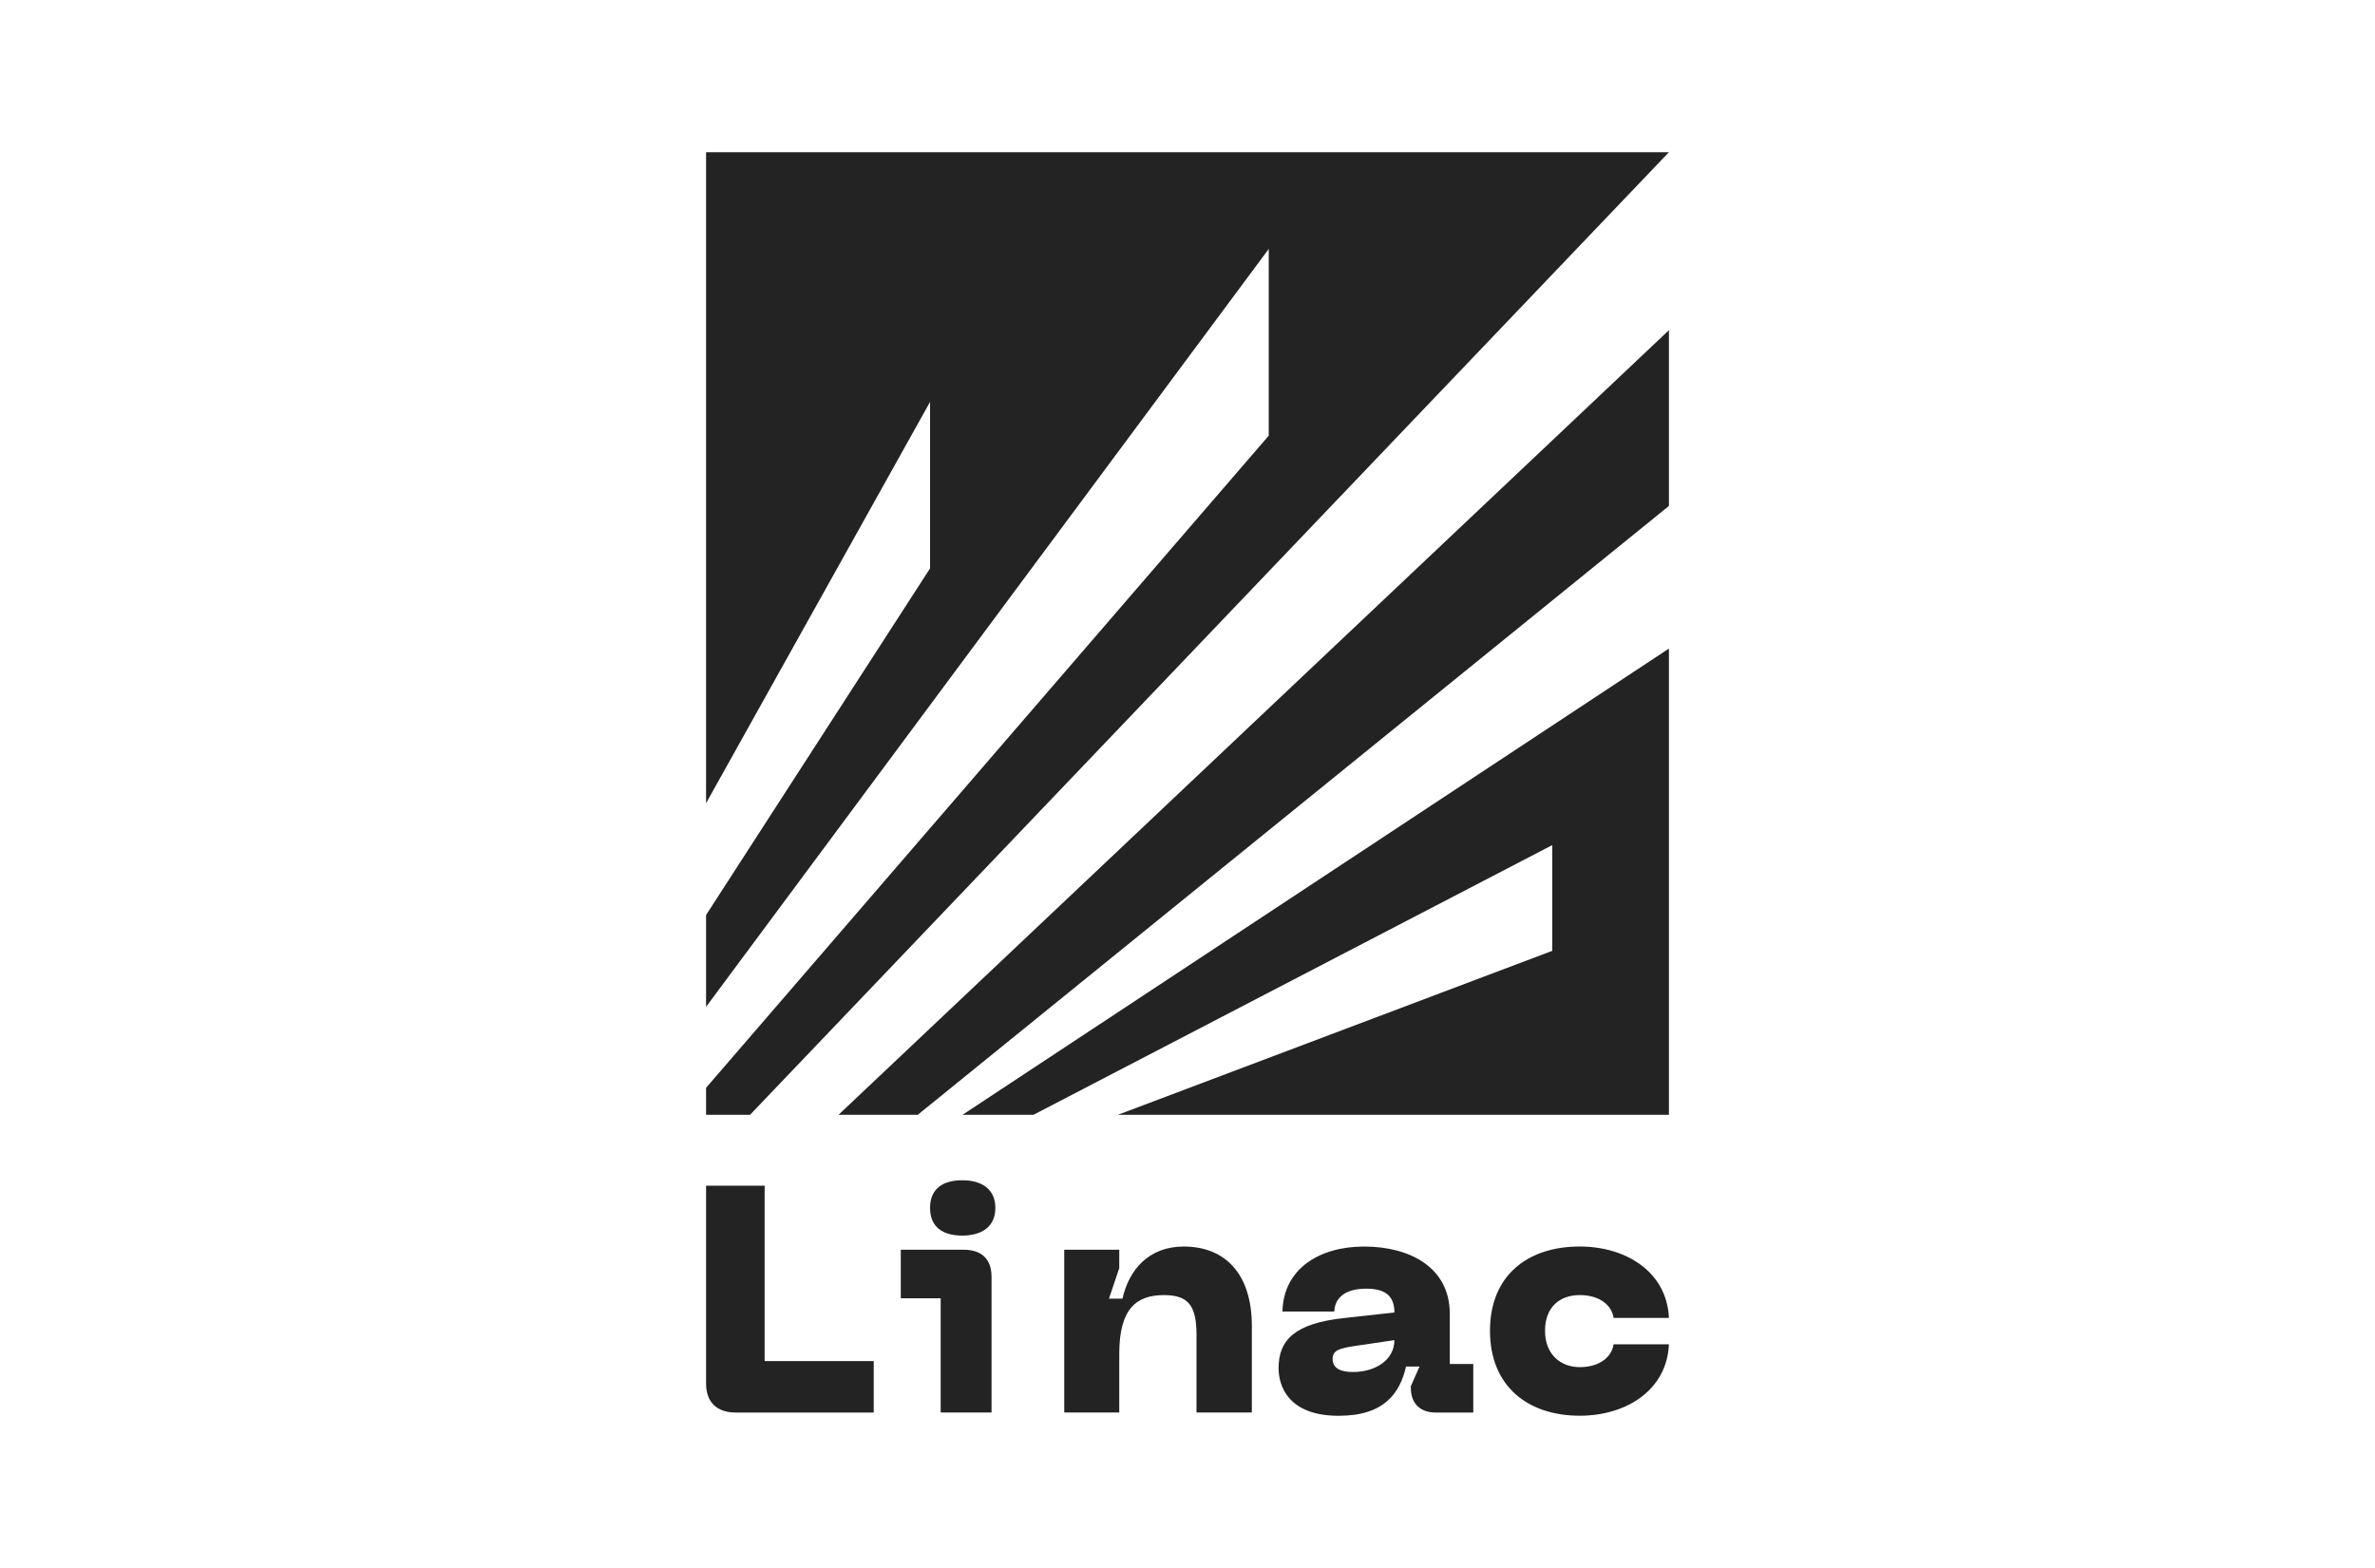
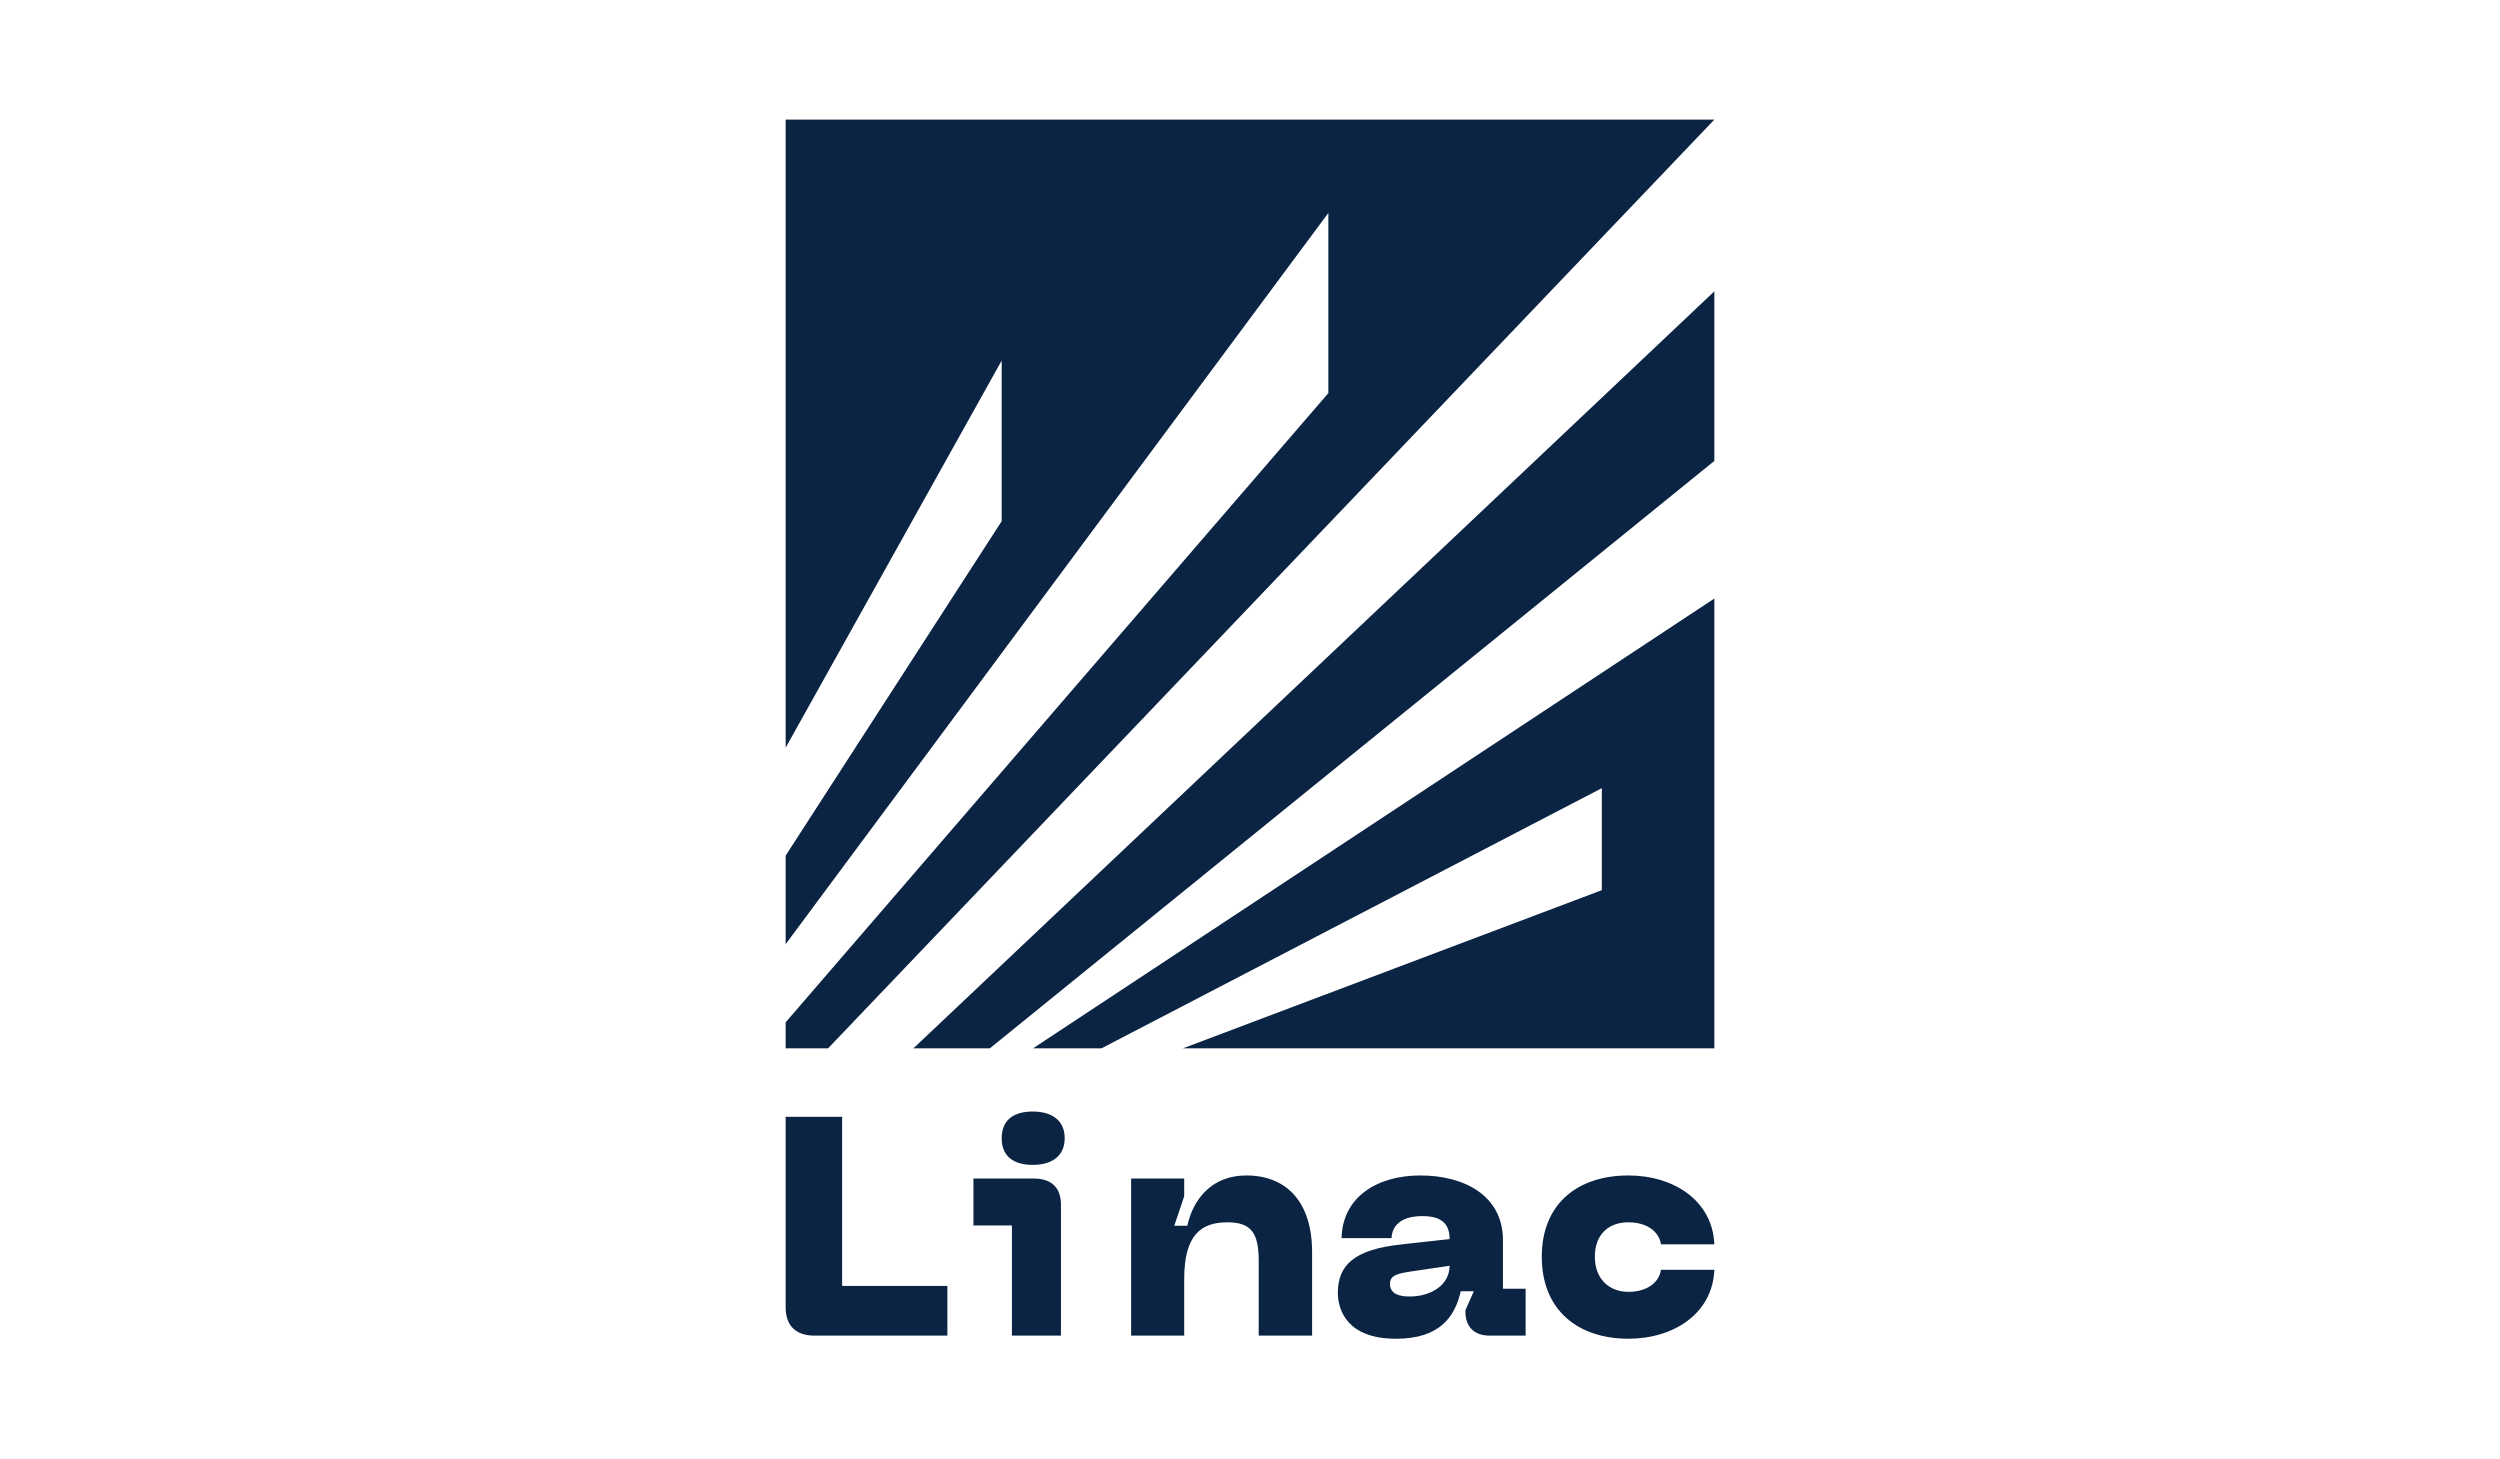
- <svg xmlns="http://www.w3.org/2000/svg" id="Capa_1" data-name="Capa 1" viewBox="0 0 1060 700">
-   <defs>
-     <style>
-       .cls-1 {
-         fill: #232323;
-       }
-     </style>
-   </defs>
-   <g>
-     <path class="cls-1" d="M315.13,617.55v-88.19h26.14v78.28h48.69v22.98h-61.47c-8.47,0-13.36-4.45-13.36-13.07Z" />
-     <path class="cls-1" d="M419.84,630.61v-50.99h-17.81v-21.69h28.01c7.9,0,12.5,4.02,12.5,12.06v60.61h-22.69ZM429.46,526.92c8.76,0,14.79,4.02,14.79,12.35s-6.03,12.35-14.79,12.35-14.36-3.88-14.36-12.35,5.6-12.35,14.36-12.35Z" />
-     <path class="cls-1" d="M474.99,557.94h24.56v8.19l-4.6,13.65h6.03c2.87-12.93,11.78-23.27,27.29-23.27,18.81,0,30.45,12.49,30.45,35.47v38.63h-24.7v-34.61c0-13.07-3.59-17.81-14.51-17.81-11.92,0-19.96,5.6-19.96,26.14v26.28h-24.56v-72.68Z" />
-     <path class="cls-1" d="M600.23,588.39l22.12-2.44c0-7.61-4.31-10.63-12.63-10.63-8.91,0-13.93,3.73-14.22,10.2h-23.12c.43-19.1,16.51-29.01,36.48-29.01s38.2,9.05,38.2,30.02v22.41h10.49v21.69h-16.66c-7.04,0-11.21-4.02-11.21-11.06v-.72l3.88-8.76h-6.03c-2.73,11.78-9.62,21.98-30.02,21.98-22.98,0-26.86-13.79-26.86-21.26,0-12.64,7.33-20.11,29.58-22.41ZM603.82,612.52c10.19,0,18.52-5.46,18.52-14.22l-17.52,2.58c-6.46,1.01-10.05,1.72-10.05,5.74,0,4.74,4.31,5.89,9.05,5.89Z" />
-     <path class="cls-1" d="M705.08,556.5c20.83,0,38.93,11.49,39.78,31.88h-24.7c-.72-5.46-6.03-10.2-15.08-10.2s-15.51,5.46-15.51,15.94,6.9,16.23,15.51,16.23c9.05,0,14.36-4.74,15.08-10.2h24.7c-.86,20.39-18.95,31.89-39.78,31.89-23.12,0-40.07-13.07-40.07-37.92s16.95-37.63,40.07-37.63Z" />
-   </g>
-   <g>
-     <polygon class="cls-1" points="744.87 147.41 374.26 497.68 409.62 497.68 744.87 225.87 744.87 147.41" />
-     <polygon class="cls-1" points="429.61 497.68 461.28 497.68 692.8 377.29 692.8 424.49 498.98 497.68 744.87 497.68 744.87 289.55 429.61 497.68" />
-     <polygon class="cls-1" points="744.87 67.95 315.13 67.95 315.13 358.58 415.1 179.43 415.1 253.75 315.13 408.51 315.13 449.49 566.26 111.13 566.26 194.5 315.13 485.65 315.13 497.68 334.77 497.68 744.87 67.95" />
-   </g>
+ <svg xmlns="http://www.w3.org/2000/svg" viewBox="0 0 1200 700">
+   <path d="M377.11 627.54v-91.48h27.12v81.2h50.51v23.84h-63.77c-8.79 0-13.86-4.62-13.86-13.56m108.61 13.56v-52.89h-18.47v-22.5h29.05c8.2 0 12.96 4.17 12.96 12.51v62.88zm9.99-107.57c9.09 0 15.35 4.17 15.35 12.81s-6.26 12.81-15.35 12.81-14.9-4.02-14.9-12.81 5.81-12.81 14.9-12.81m47.23 32.18h25.48v8.49l-4.77 14.16h6.26c2.98-13.41 12.22-24.14 28.31-24.14 19.52 0 31.59 12.96 31.59 36.8v40.08h-25.63v-35.91c0-13.56-3.73-18.48-15.05-18.48-12.37 0-20.71 5.81-20.71 27.12v27.26h-25.48V565.7Zm129.92 31.58 22.94-2.53c0-7.9-4.47-11.03-13.11-11.03-9.24 0-14.45 3.87-14.75 10.58h-23.99c.44-19.81 17.13-30.09 37.84-30.09s39.63 9.39 39.63 31.14v23.24h10.88v22.5h-17.28c-7.3 0-11.62-4.17-11.62-11.47v-.74l4.03-9.09h-6.26c-2.83 12.22-9.98 22.8-31.14 22.8-23.84 0-27.86-14.3-27.86-22.05 0-13.11 7.6-20.86 30.69-23.24Zm3.72 25.03c10.57 0 19.22-5.66 19.22-14.75l-18.17 2.68c-6.7 1.04-10.43 1.79-10.43 5.96 0 4.92 4.47 6.11 9.39 6.11Zm105.04-58.1c21.61 0 40.38 11.92 41.27 33.07h-25.63c-.74-5.66-6.26-10.58-15.64-10.58s-16.09 5.66-16.09 16.54 7.15 16.84 16.09 16.84c9.39 0 14.9-4.92 15.64-10.58h25.63c-.89 21.16-19.66 33.08-41.27 33.08-23.99 0-41.57-13.56-41.57-39.33s17.58-39.04 41.57-39.04m41.27-424.38L438.44 503.2h36.69l347.76-281.96zM495.86 503.2h32.85l240.17-124.89v48.96L567.82 503.2h255.07V287.29zM822.89 57.41H377.11V358.9l103.7-185.84v77.1L377.11 410.7v42.51l260.5-351v86.48l-260.5 302.03v12.48h20.37z" style="fill:#0b2444" />
+   <path d="M0 0h1200v700H0z" style="fill:none" />
</svg>
